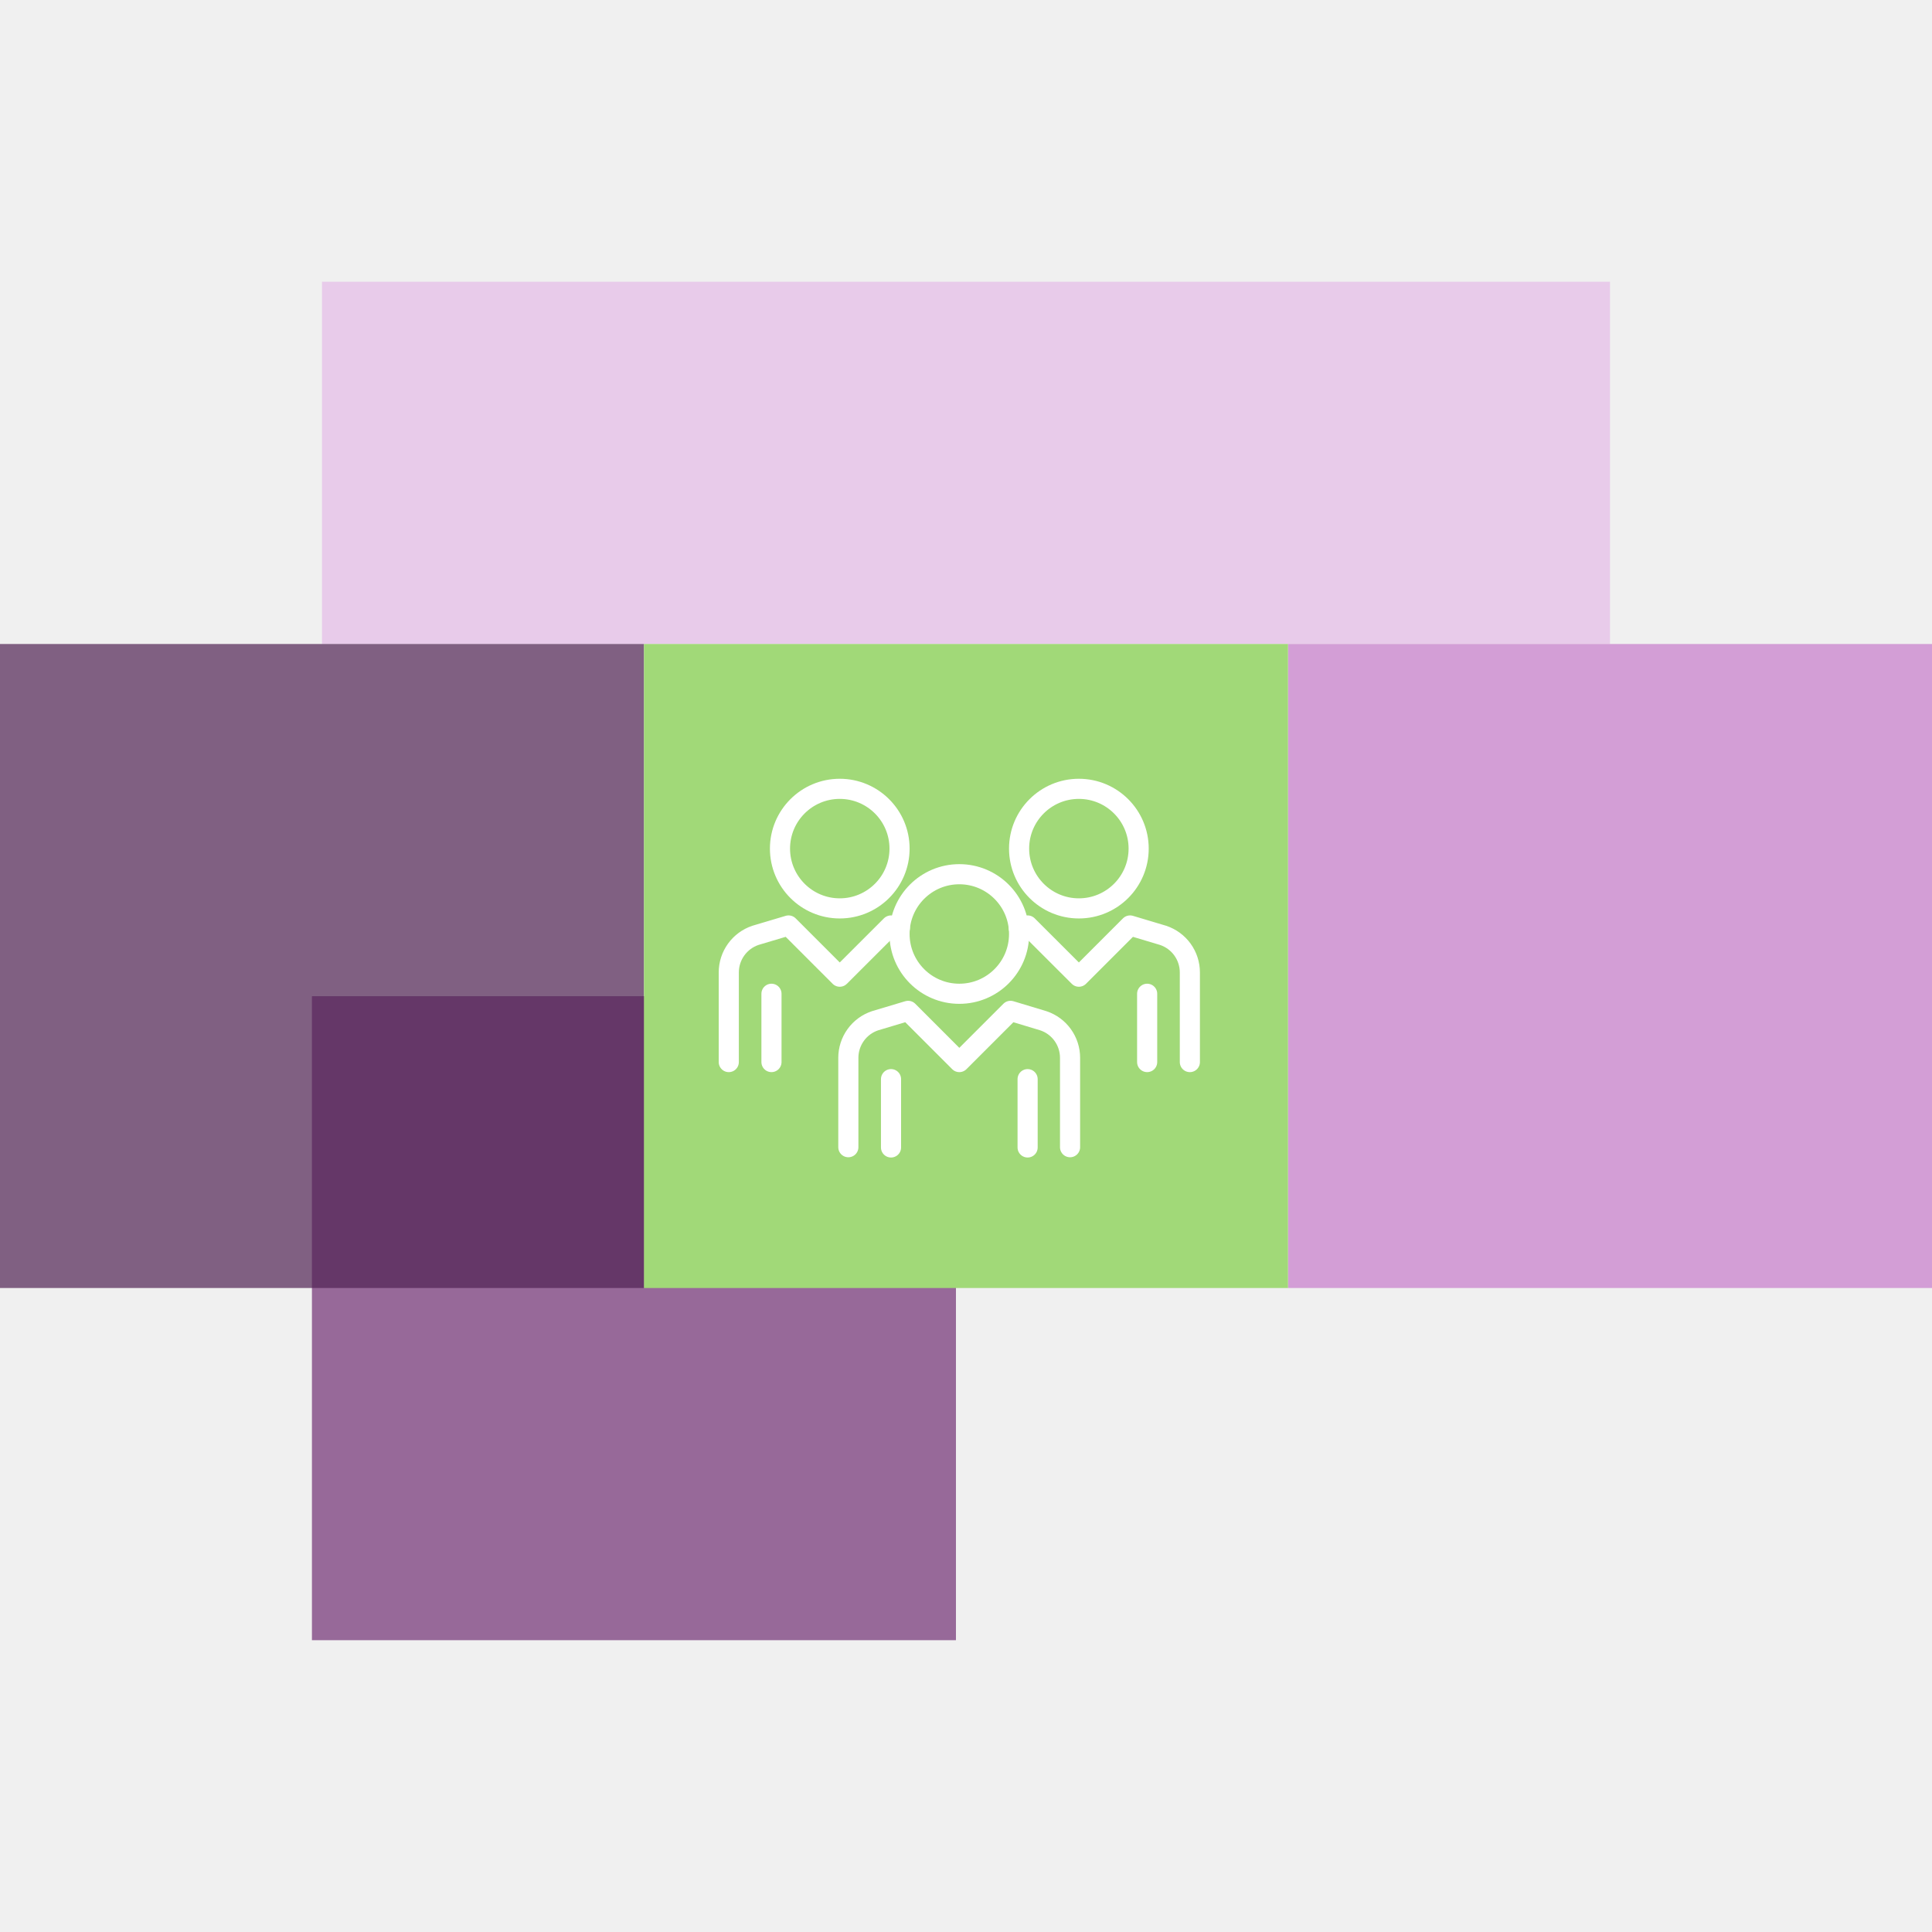
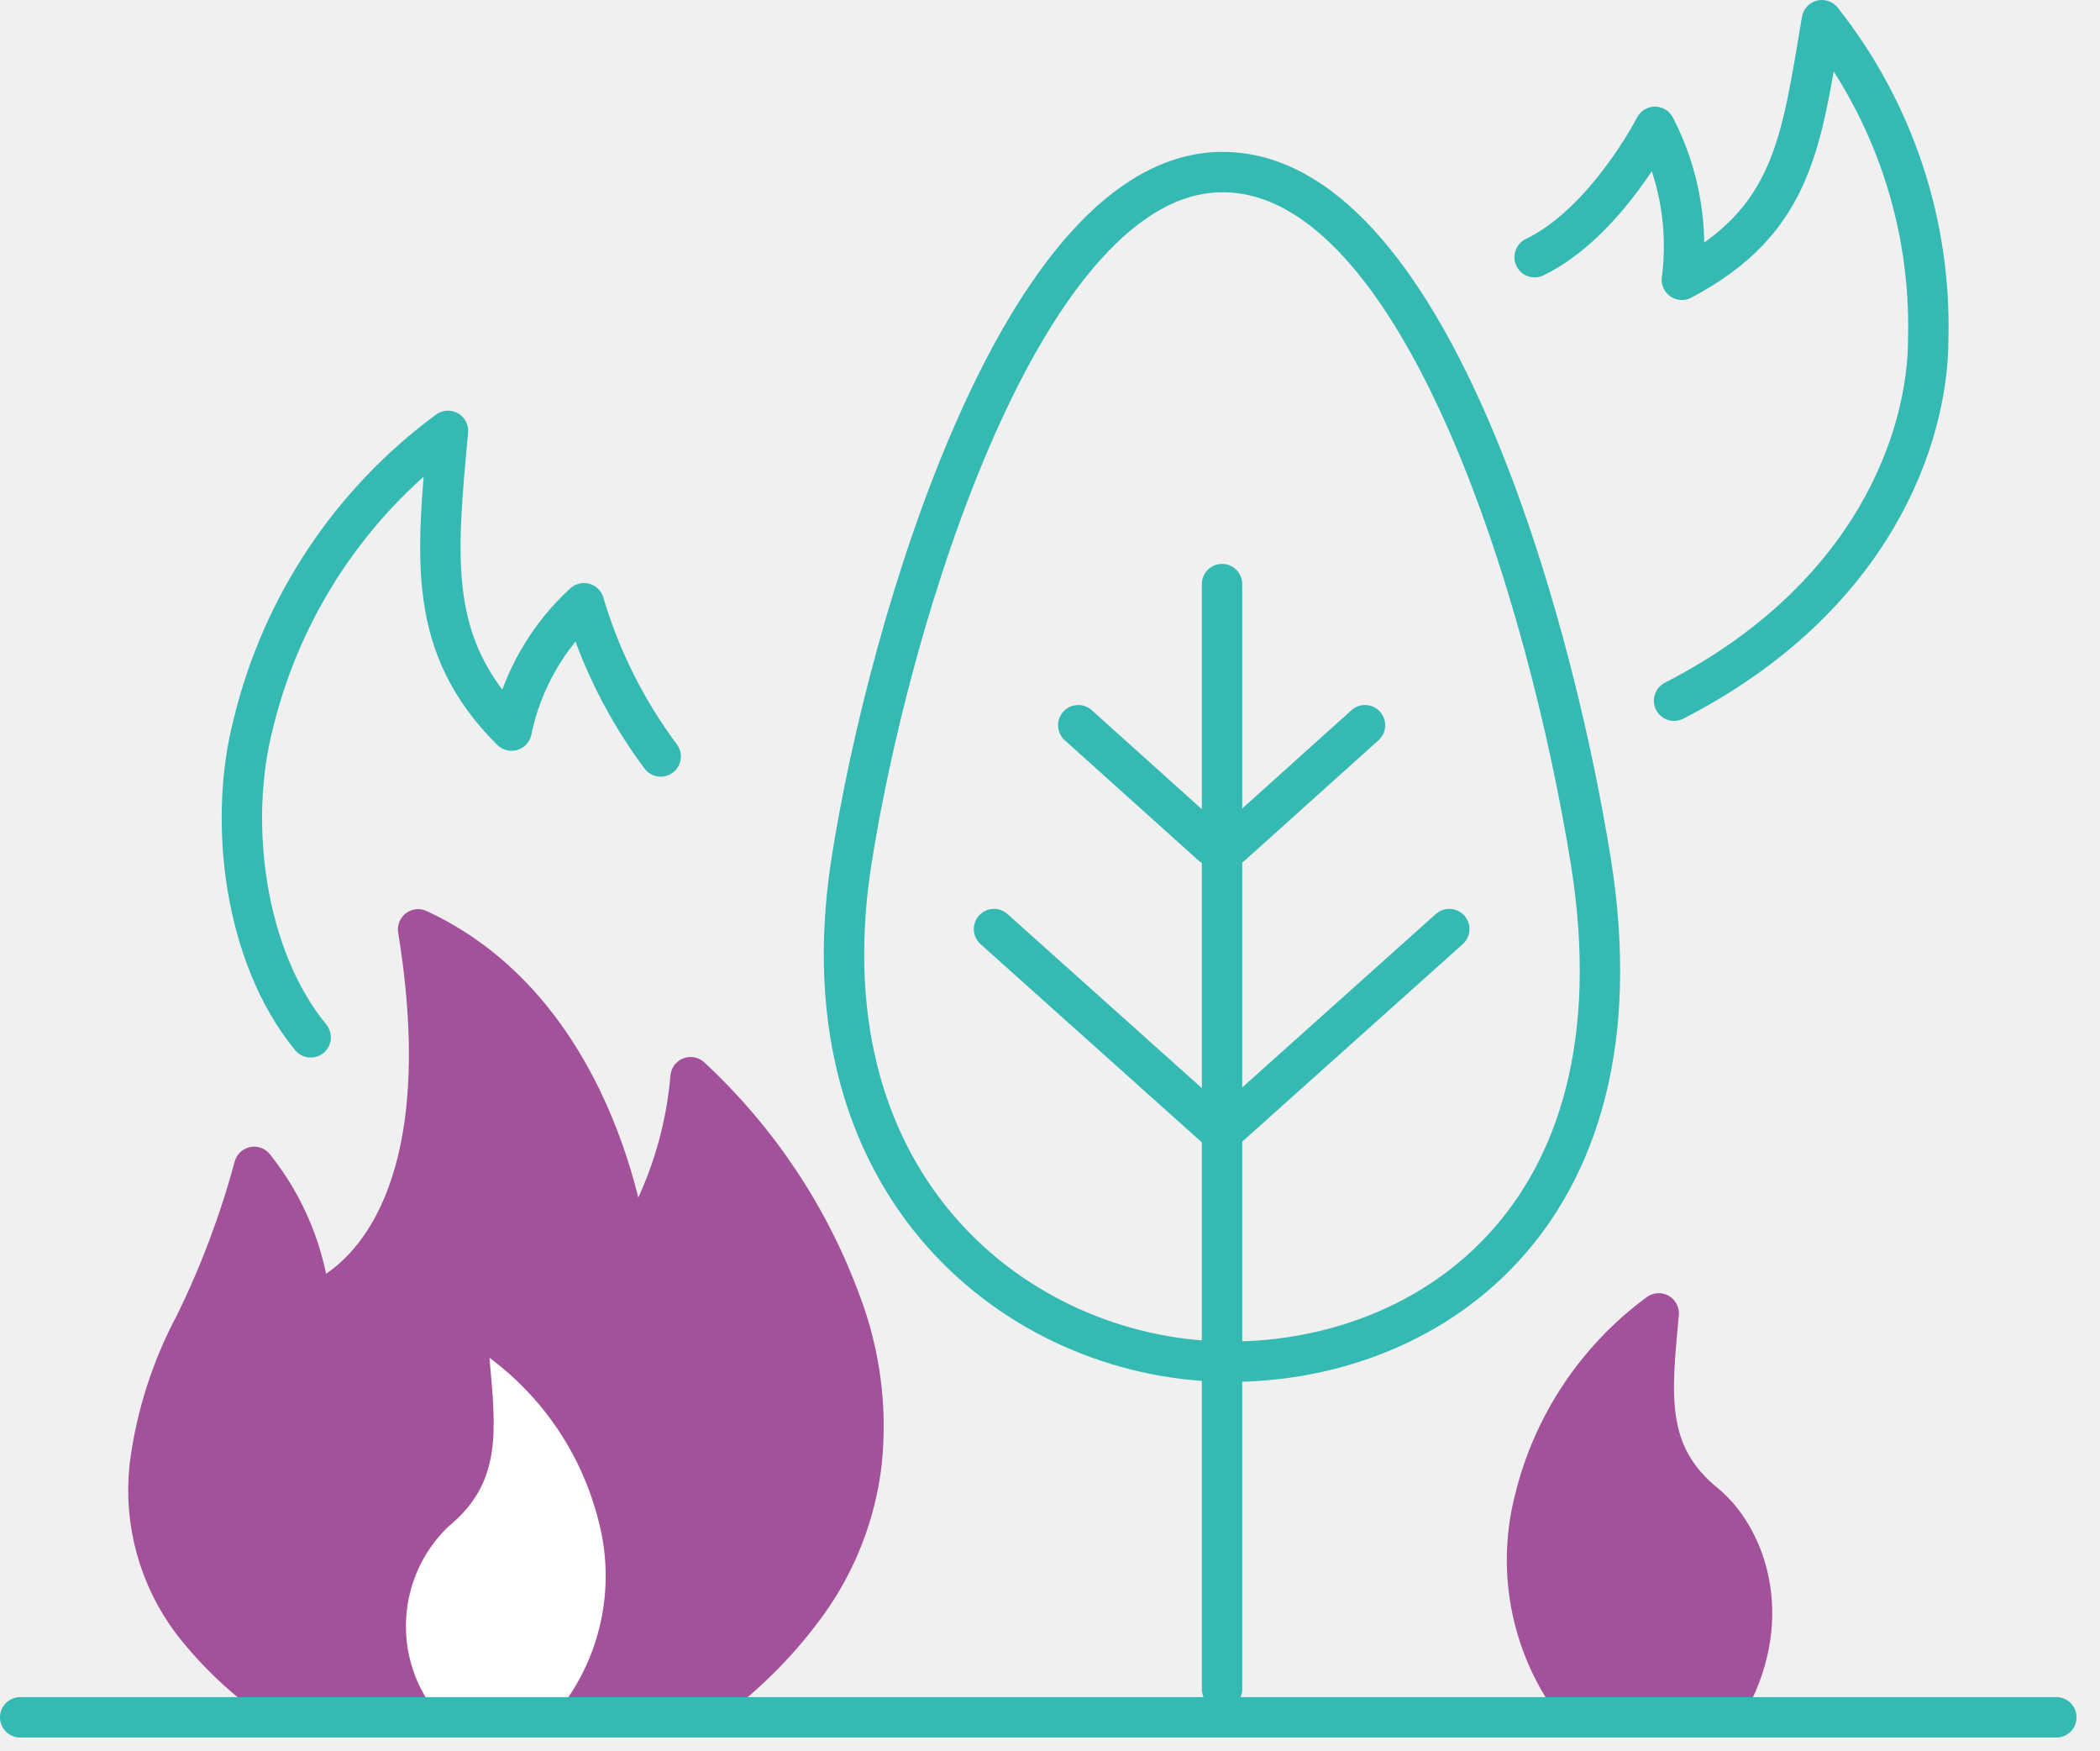
- <svg xmlns="http://www.w3.org/2000/svg" width="192" height="192" viewBox="0 0 192 192" fill="none">
-   <rect opacity="0.7" x="31" y="99" width="64" height="64" fill="#702F73" />
-   <rect x="32" y="28" width="128" height="36" fill="#E8CBEA" />
-   <rect opacity="0.8" x="128" y="64" width="64" height="64" fill="#CC8ACF" />
-   <rect opacity="0.7" y="64" width="64" height="64" fill="#502252" />
-   <rect x="64" y="64" width="64" height="64" fill="#A1D978" />
-   <g clip-path="url(#clip0_551_43086)">
-     <path d="M84.307 114.007V105.123C84.307 104.309 84.564 103.514 85.041 102.853C85.517 102.192 86.19 101.698 86.963 101.441L90.248 100.458L95.336 105.547L100.425 100.458L103.684 101.441C104.458 101.698 105.13 102.192 105.607 102.853C106.084 103.514 106.341 104.309 106.341 105.123V114.007" stroke="white" stroke-width="2" stroke-linecap="round" stroke-linejoin="round" />
-     <path d="M102.123 107.245V114.032" stroke="white" stroke-width="2" stroke-linecap="round" stroke-linejoin="round" />
-     <path d="M88.549 107.245V114.032" stroke="white" stroke-width="2" stroke-linecap="round" stroke-linejoin="round" />
-     <path d="M114.003 98.76V105.546" stroke="white" stroke-width="2" stroke-linecap="round" stroke-linejoin="round" />
-     <path d="M107.217 90.275C110.498 90.275 113.158 87.615 113.158 84.334C113.158 81.053 110.498 78.393 107.217 78.393C103.936 78.393 101.276 81.053 101.276 84.334C101.276 87.615 103.936 90.275 107.217 90.275Z" stroke="white" stroke-width="2" stroke-linecap="round" stroke-linejoin="round" />
-     <path d="M76.668 98.76V105.546" stroke="white" stroke-width="2" stroke-linecap="round" stroke-linejoin="round" />
-     <path d="M83.455 90.275C86.736 90.275 89.396 87.615 89.396 84.334C89.396 81.053 86.736 78.393 83.455 78.393C80.174 78.393 77.514 81.053 77.514 84.334C77.514 87.615 80.174 90.275 83.455 90.275Z" stroke="white" stroke-width="2" stroke-linecap="round" stroke-linejoin="round" />
-     <path d="M89.426 92.234L88.549 91.973L83.454 97.062L78.366 91.973L75.069 92.956C74.299 93.216 73.629 93.712 73.155 94.372C72.681 95.033 72.425 95.825 72.425 96.639V105.547" stroke="white" stroke-width="2" stroke-linecap="round" stroke-linejoin="round" />
-     <path d="M118.247 105.547V96.639C118.247 95.824 117.99 95.029 117.513 94.368C117.036 93.707 116.364 93.213 115.59 92.956L112.306 91.973L107.217 97.062L102.123 91.973L101.246 92.234" stroke="white" stroke-width="2" stroke-linecap="round" stroke-linejoin="round" />
-     <path d="M95.336 98.76C98.617 98.76 101.276 96.1 101.276 92.819C101.276 89.538 98.617 86.878 95.336 86.878C92.055 86.878 89.395 89.538 89.395 92.819C89.395 96.1 92.055 98.76 95.336 98.76Z" stroke="white" stroke-width="2" stroke-linecap="round" stroke-linejoin="round" />
+ <svg xmlns="http://www.w3.org/2000/svg" width="78" height="65" viewBox="0 0 78 65" fill="none">
+   <g clip-path="url(#clip0_121_735)">
+     <path d="M24.54 28.09C23.262 26.376 22.297 24.45 21.69 22.4C20.318 23.655 19.377 25.31 19 27.13C15.85 24 16.2 20.77 16.64 16C13.027 18.66 10.467 22.509 9.41 26.87C8.46 30.52 9.07 35.51 11.54 38.52" stroke="#34B9B3" stroke-width="1.5" stroke-linecap="round" stroke-linejoin="round" />
+     <path d="M57 9.55C59.65 8.27 61.47 4.71 61.47 4.71C62.376 6.457 62.725 8.439 62.47 10.39C66.63 8.19 66.9 5.28 67.67 0.75C70.332 4.109 71.73 8.296 71.62 12.58C71.62 16.2 69.62 22.2 62.18 26.02" stroke="#34B9B3" stroke-width="1.5" stroke-linecap="round" stroke-linejoin="round" />
+     <path d="M26.28 63.24C27.712 62.2 28.967 60.937 30 59.5C31.09 57.975 31.777 56.201 32 54.34C32.215 52.328 31.954 50.293 31.24 48.4C30.068 45.197 28.152 42.318 25.65 40C25.448 42.372 24.661 44.657 23.36 46.65C23.36 46.65 22.45 37.71 15.53 34.51C17.53 46.82 11.53 48.43 11.53 48.43C11.337 46.565 10.611 44.794 9.44 43.33C8.897 45.347 8.161 47.306 7.24 49.18C6.364 50.82 5.794 52.606 5.56 54.45C5.334 56.514 5.906 58.586 7.16 60.24C8.047 61.377 9.102 62.372 10.29 63.19" fill="#A4519B" />
+     <path d="M26.28 63.24C27.712 62.2 28.967 60.937 30 59.5C31.09 57.975 31.777 56.201 32 54.34C32.215 52.328 31.954 50.293 31.24 48.4C30.068 45.197 28.152 42.318 25.65 40C25.448 42.372 24.661 44.657 23.36 46.65C23.36 46.65 22.45 37.71 15.53 34.51C17.53 46.82 11.53 48.43 11.53 48.43C11.337 46.565 10.611 44.794 9.44 43.33C8.897 45.347 8.161 47.306 7.24 49.18C6.364 50.82 5.794 52.606 5.56 54.45C5.334 56.514 5.906 58.586 7.16 60.24C8.047 61.377 9.102 62.372 10.29 63.19" stroke="#A4519B" stroke-width="1.5" stroke-linecap="round" stroke-linejoin="round" />
+     <path d="M58.36 63.11C57.61 62.045 57.1 60.83 56.865 59.549C56.63 58.268 56.676 56.952 57 55.69C57.675 52.913 59.307 50.463 61.61 48.77C61.33 51.77 61.06 54 63.33 55.84C64.78 57.03 65.93 59.93 64.23 63.11" fill="#A4519B" />
+     <path d="M58.36 63.11C57.61 62.045 57.1 60.83 56.865 59.549C56.63 58.268 56.676 56.952 57 55.69C57.675 52.913 59.307 50.463 61.61 48.77C61.33 51.77 61.06 54 63.33 55.84C64.78 57.03 65.93 59.93 64.23 63.11" stroke="#A4519B" stroke-width="1.5" stroke-linecap="round" stroke-linejoin="round" />
+     <path d="M21.05 63.11C21.71 62.167 22.159 61.093 22.366 59.961C22.573 58.829 22.534 57.665 22.25 56.55C21.651 54.094 20.211 51.925 18.18 50.42C18.42 53.11 18.66 55.05 16.66 56.68C15.807 57.496 15.262 58.581 15.116 59.753C14.971 60.924 15.233 62.11 15.86 63.11" fill="white" />
+     <path d="M59.09 32C61.23 45.39 52.79 50.74 45.34 50.56C37.89 50.38 29.81 44.19 31.6 32.15C33 23.05 38 6.39 45.41 6.39C52.82 6.39 57.53 22.28 59.09 32Z" stroke="#34B9B3" stroke-width="1.5" stroke-linecap="round" stroke-linejoin="round" />
+     <path d="M45.15 41.87L36.92 34.5" stroke="#34B9B3" stroke-width="1.5" stroke-linecap="round" stroke-linejoin="round" />
+     <path d="M45.01 31.39L40.05 26.93" stroke="#34B9B3" stroke-width="1.5" stroke-linecap="round" stroke-linejoin="round" />
+     <path d="M45.6 41.87L53.83 34.5" stroke="#34B9B3" stroke-width="1.5" stroke-linecap="round" stroke-linejoin="round" />
+     <path d="M45.74 31.39L50.7 26.93" stroke="#34B9B3" stroke-width="1.5" stroke-linecap="round" stroke-linejoin="round" />
+     <path d="M45.39 21.69V62.72" stroke="#34B9B3" stroke-width="1.5" stroke-linecap="round" stroke-linejoin="round" />
+     <path d="M0.75 63.77H76.38" stroke="#34B9B3" stroke-width="1.5" stroke-linecap="round" stroke-linejoin="round" />
  </g>
  <defs>
-     <clipPath id="clip0_551_43086">
-       <rect width="48.744" height="38.796" fill="white" transform="translate(70.9634 76.9321)" />
+     <clipPath id="clip0_121_735">
+       <rect width="77.13" height="64.52" fill="white" />
    </clipPath>
  </defs>
</svg>
